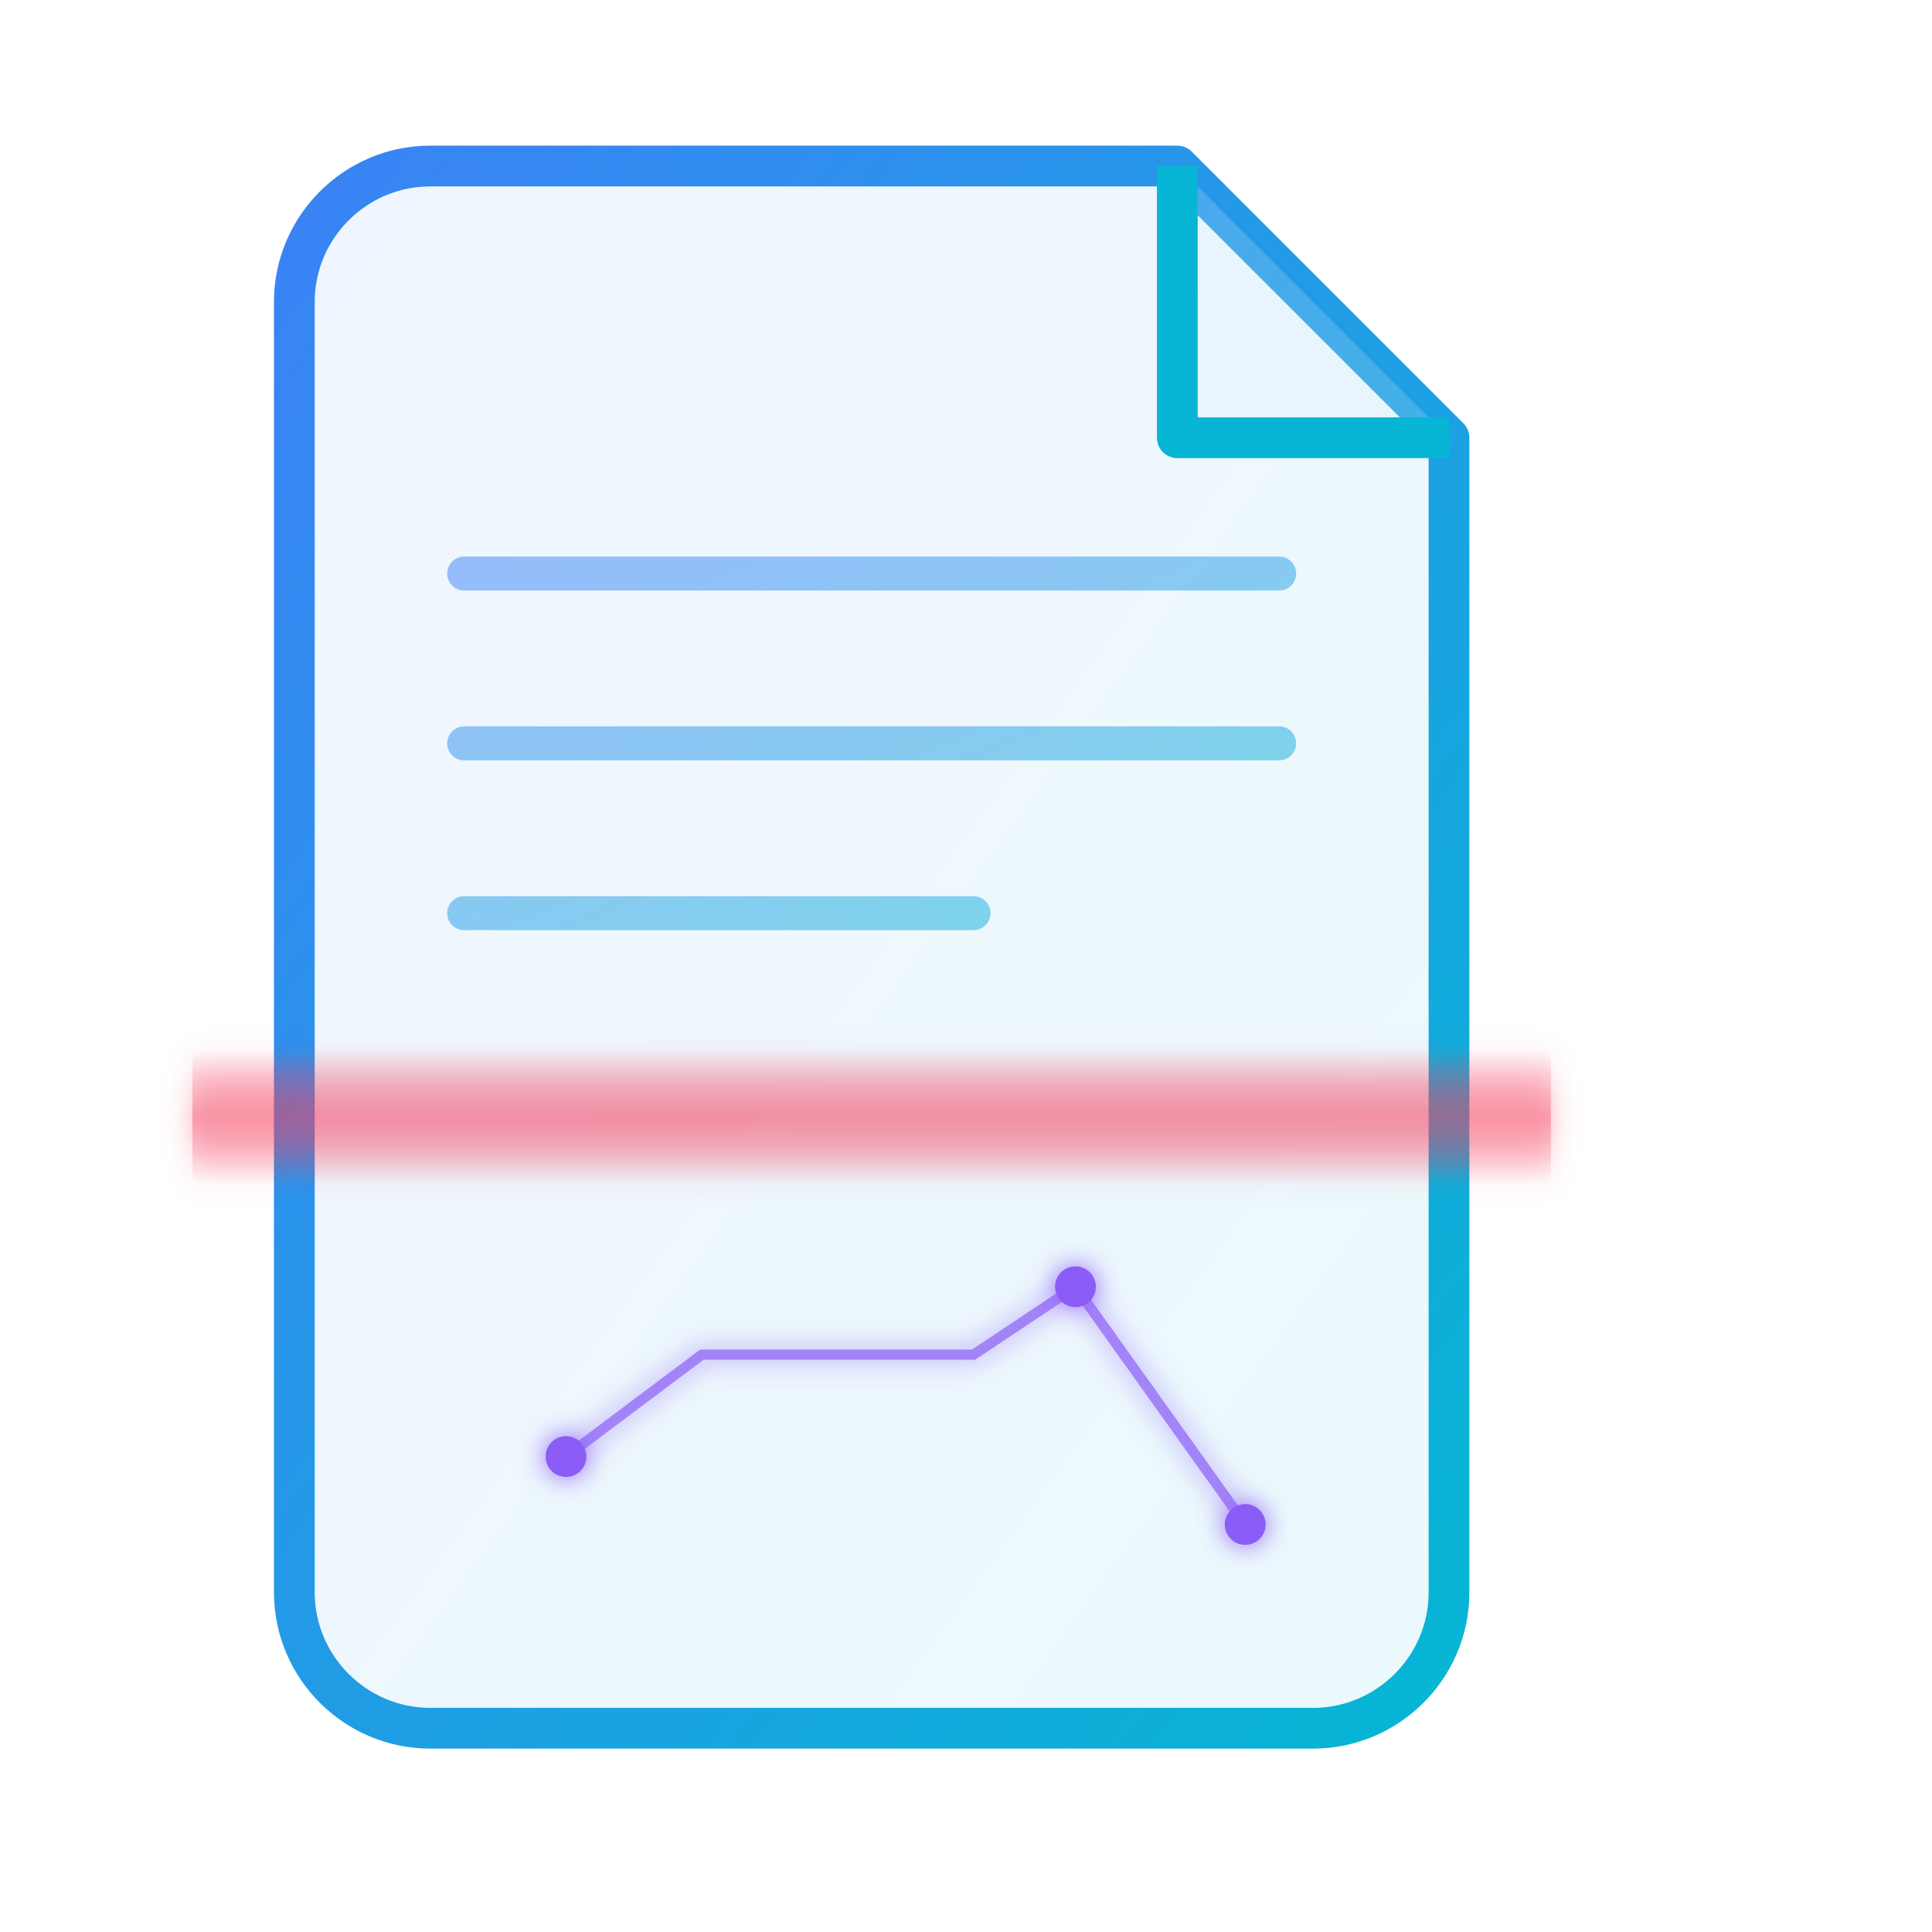
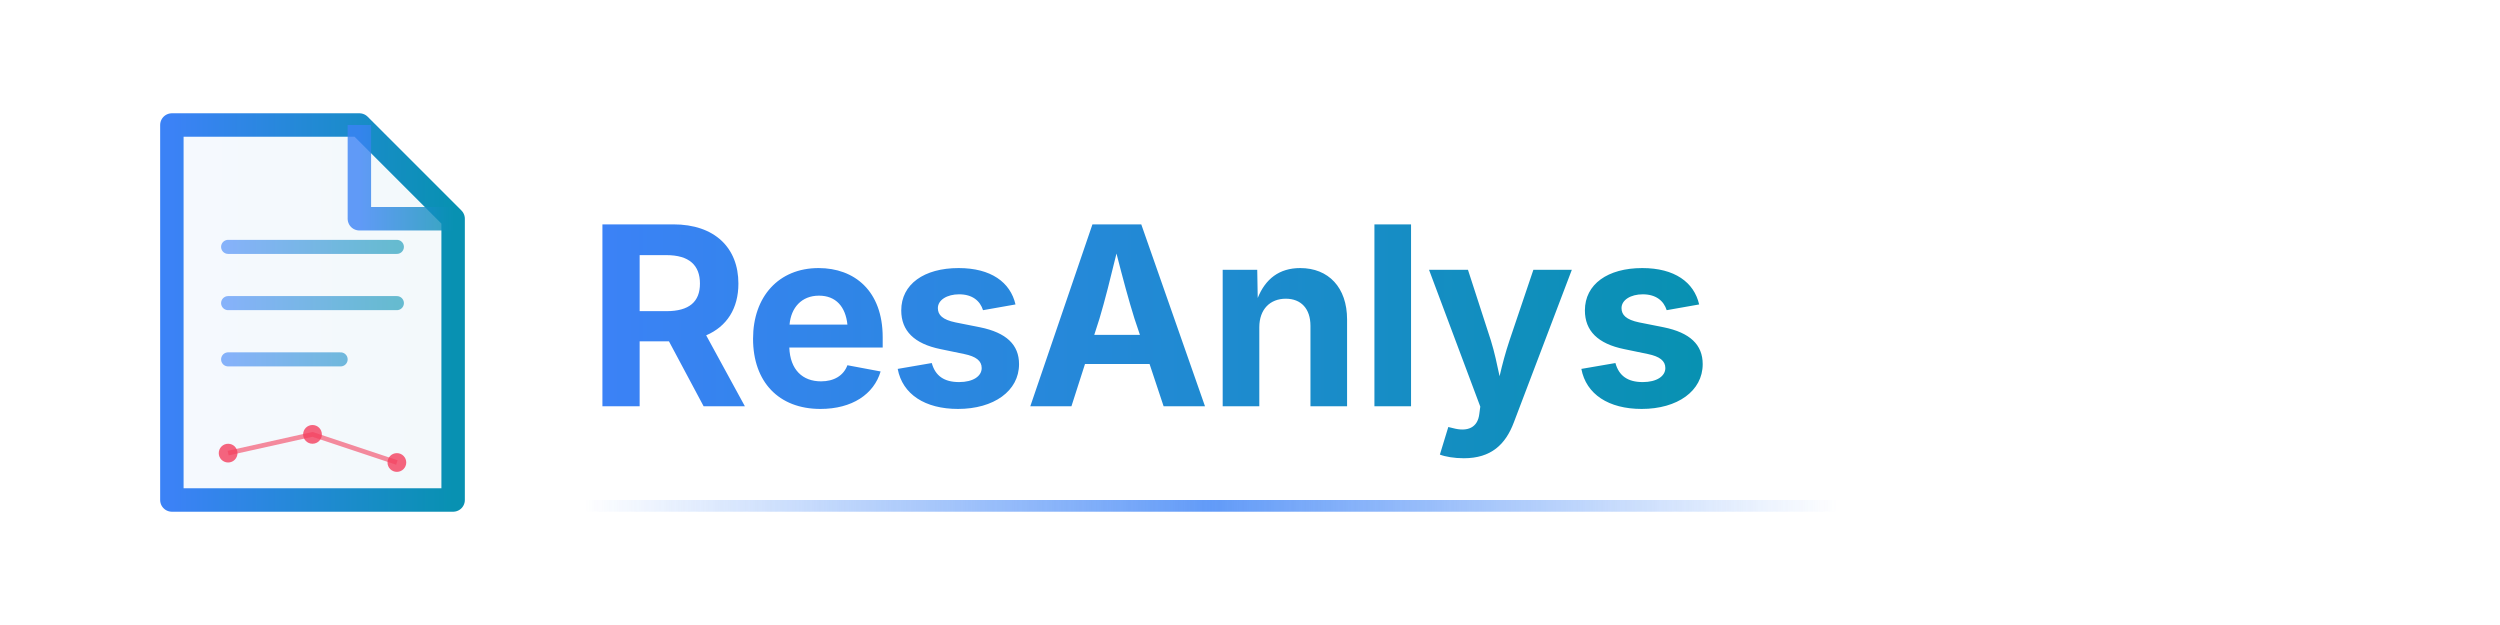
- <svg xmlns="http://www.w3.org/2000/svg" viewBox="0 0 512 512">
+ <svg xmlns="http://www.w3.org/2000/svg" viewBox="0 0 320 80" fill="none">
  <defs>
-     <linearGradient id="mainGradient" x1="0%" y1="0%" x2="100%" y2="100%">
-       <stop offset="0%" style="stop-color:#3B82F6" />
-       <stop offset="100%" style="stop-color:#06B6D4" />
+     <linearGradient id="logoGradient" x1="0%" y1="0%" x2="100%" y2="0%">
+       <stop offset="0%" stop-color="#3B82F6" />
+       <stop offset="100%" stop-color="#0891B2" />
    </linearGradient>
-     <linearGradient id="glowGradient" x1="0%" y1="100%" x2="100%" y2="0%">
-       <stop offset="0%" style="stop-color:#F43F5E" />
-       <stop offset="100%" style="stop-color:#8B5CF6" />
+     <linearGradient id="neonGradient" x1="0%" y1="0%" x2="100%" y2="0%">
+       <stop offset="0%" stop-color="#3B82F6" stop-opacity="0" />
+       <stop offset="50%" stop-color="#3B82F6" />
+       <stop offset="100%" stop-color="#3B82F6" stop-opacity="0" />
    </linearGradient>
-     <linearGradient id="scanBeam" x1="0%" y1="0%" x2="0%" y2="100%">
-       <stop offset="0%" style="stop-color:#F43F5E; stop-opacity:0" />
-       <stop offset="50%" style="stop-color:#F43F5E; stop-opacity:0.8" />
-       <stop offset="100%" style="stop-color:#F43F5E; stop-opacity:0" />
+     <linearGradient id="scanGradient" x1="0%" y1="0%" x2="100%" y2="0%">
+       <stop offset="0%" stop-color="#F43F5E" stop-opacity="0" />
+       <stop offset="50%" stop-color="#F43F5E" />
+       <stop offset="100%" stop-color="#F43F5E" stop-opacity="0" />
    </linearGradient>
-     <filter id="glow" x="-50%" y="-50%" width="200%" height="200%">
-       <feGaussianBlur stdDeviation="4" result="coloredBlur" />
-       <feMerge>
-         <feMergeNode in="coloredBlur" />
-         <feMergeNode in="SourceGraphic" />
-       </feMerge>
+     <filter id="glow" x="-20%" y="-20%" width="140%" height="140%">
+       <feGaussianBlur stdDeviation="2" result="blur" />
+       <feComposite in="SourceGraphic" in2="blur" operator="over" />
    </filter>
  </defs>
-   <g transform="translate(60, 26) scale(0.9)">
-     <path d="M60 20 H280 L360 100 V440 C360 462 342 480 320 480 H60 C38 480 20 462 20 440 V60 C20 38 38 20 60 20 Z" fill="url(#mainGradient)" fill-opacity="0.08" stroke="url(#mainGradient)" stroke-width="12" stroke-linejoin="round" />
-     <path d="M280 20 V100 H360" stroke="#06B6D4" stroke-width="12" stroke-linejoin="round" fill="#E0F2FE" fill-opacity="0.2" />
-     <path d="M70 140 H310 M70 190 H310 M70 240 H220" stroke="url(#mainGradient)" stroke-width="10" stroke-linecap="round" opacity="0.5" />
-     <rect x="-10" y="280" width="400" height="40" fill="url(#scanBeam)" filter="url(#glow)" opacity="0.6" />
-     <line x1="-10" y1="300" x2="390" y2="300" stroke="#F43F5E" stroke-width="4" filter="url(#glow)" />
-     <g filter="url(#glow)">
-       <circle cx="100" cy="400" r="6" fill="#8B5CF6" />
-       <circle cx="250" cy="350" r="6" fill="#8B5CF6" />
-       <circle cx="300" cy="420" r="6" fill="#8B5CF6" />
-       <path d="M100 400 L140 370 H220 L250 350 L300 420" stroke="#8B5CF6" stroke-width="3" fill="none" opacity="0.7" />
-     </g>
+   <g transform="translate(10, 10) scale(1.2)">
+     <path d="M10 5 H30 L40 15 V45 H10 V5 Z" stroke="url(#logoGradient)" stroke-width="2.5" stroke-linejoin="round" fill="url(#logoGradient)" fill-opacity="0.05" />
+     <path d="M30 5 V15 H40" stroke="url(#logoGradient)" stroke-width="2.5" stroke-linejoin="round" stroke-opacity="0.8" />
+     <path d="M16 18 H34 M16 24 H34 M16 30 H28" stroke="url(#logoGradient)" stroke-width="1.5" stroke-linecap="round" stroke-opacity="0.6" />
+     <line x1="6" y1="36" x2="44" y2="36" stroke="url(#scanGradient)" stroke-width="1.5" filter="url(#glow)" />
+     <circle cx="16" cy="40" r="1" fill="#F43F5E" opacity="0.8" />
+     <circle cx="25" cy="38" r="1" fill="#F43F5E" opacity="0.8" />
+     <circle cx="34" cy="41" r="1" fill="#F43F5E" opacity="0.8" />
+     <path d="M16 40 L25 38 L34 41" stroke="#F43F5E" stroke-width="0.5" opacity="0.6" />
+   </g>
+   <g transform="translate(75, 52)">
+     <text font-family="'Inter', -apple-system, BlinkMacSystemFont, 'Segoe UI', Roboto, sans-serif" font-weight="700" font-size="32" letter-spacing="-0.5" fill="url(#logoGradient)">
+       ResAnlys
+     </text>
+     <rect x="0" y="12" width="160" height="1.5" fill="url(#neonGradient)" opacity="0.8" />
  </g>
</svg>
